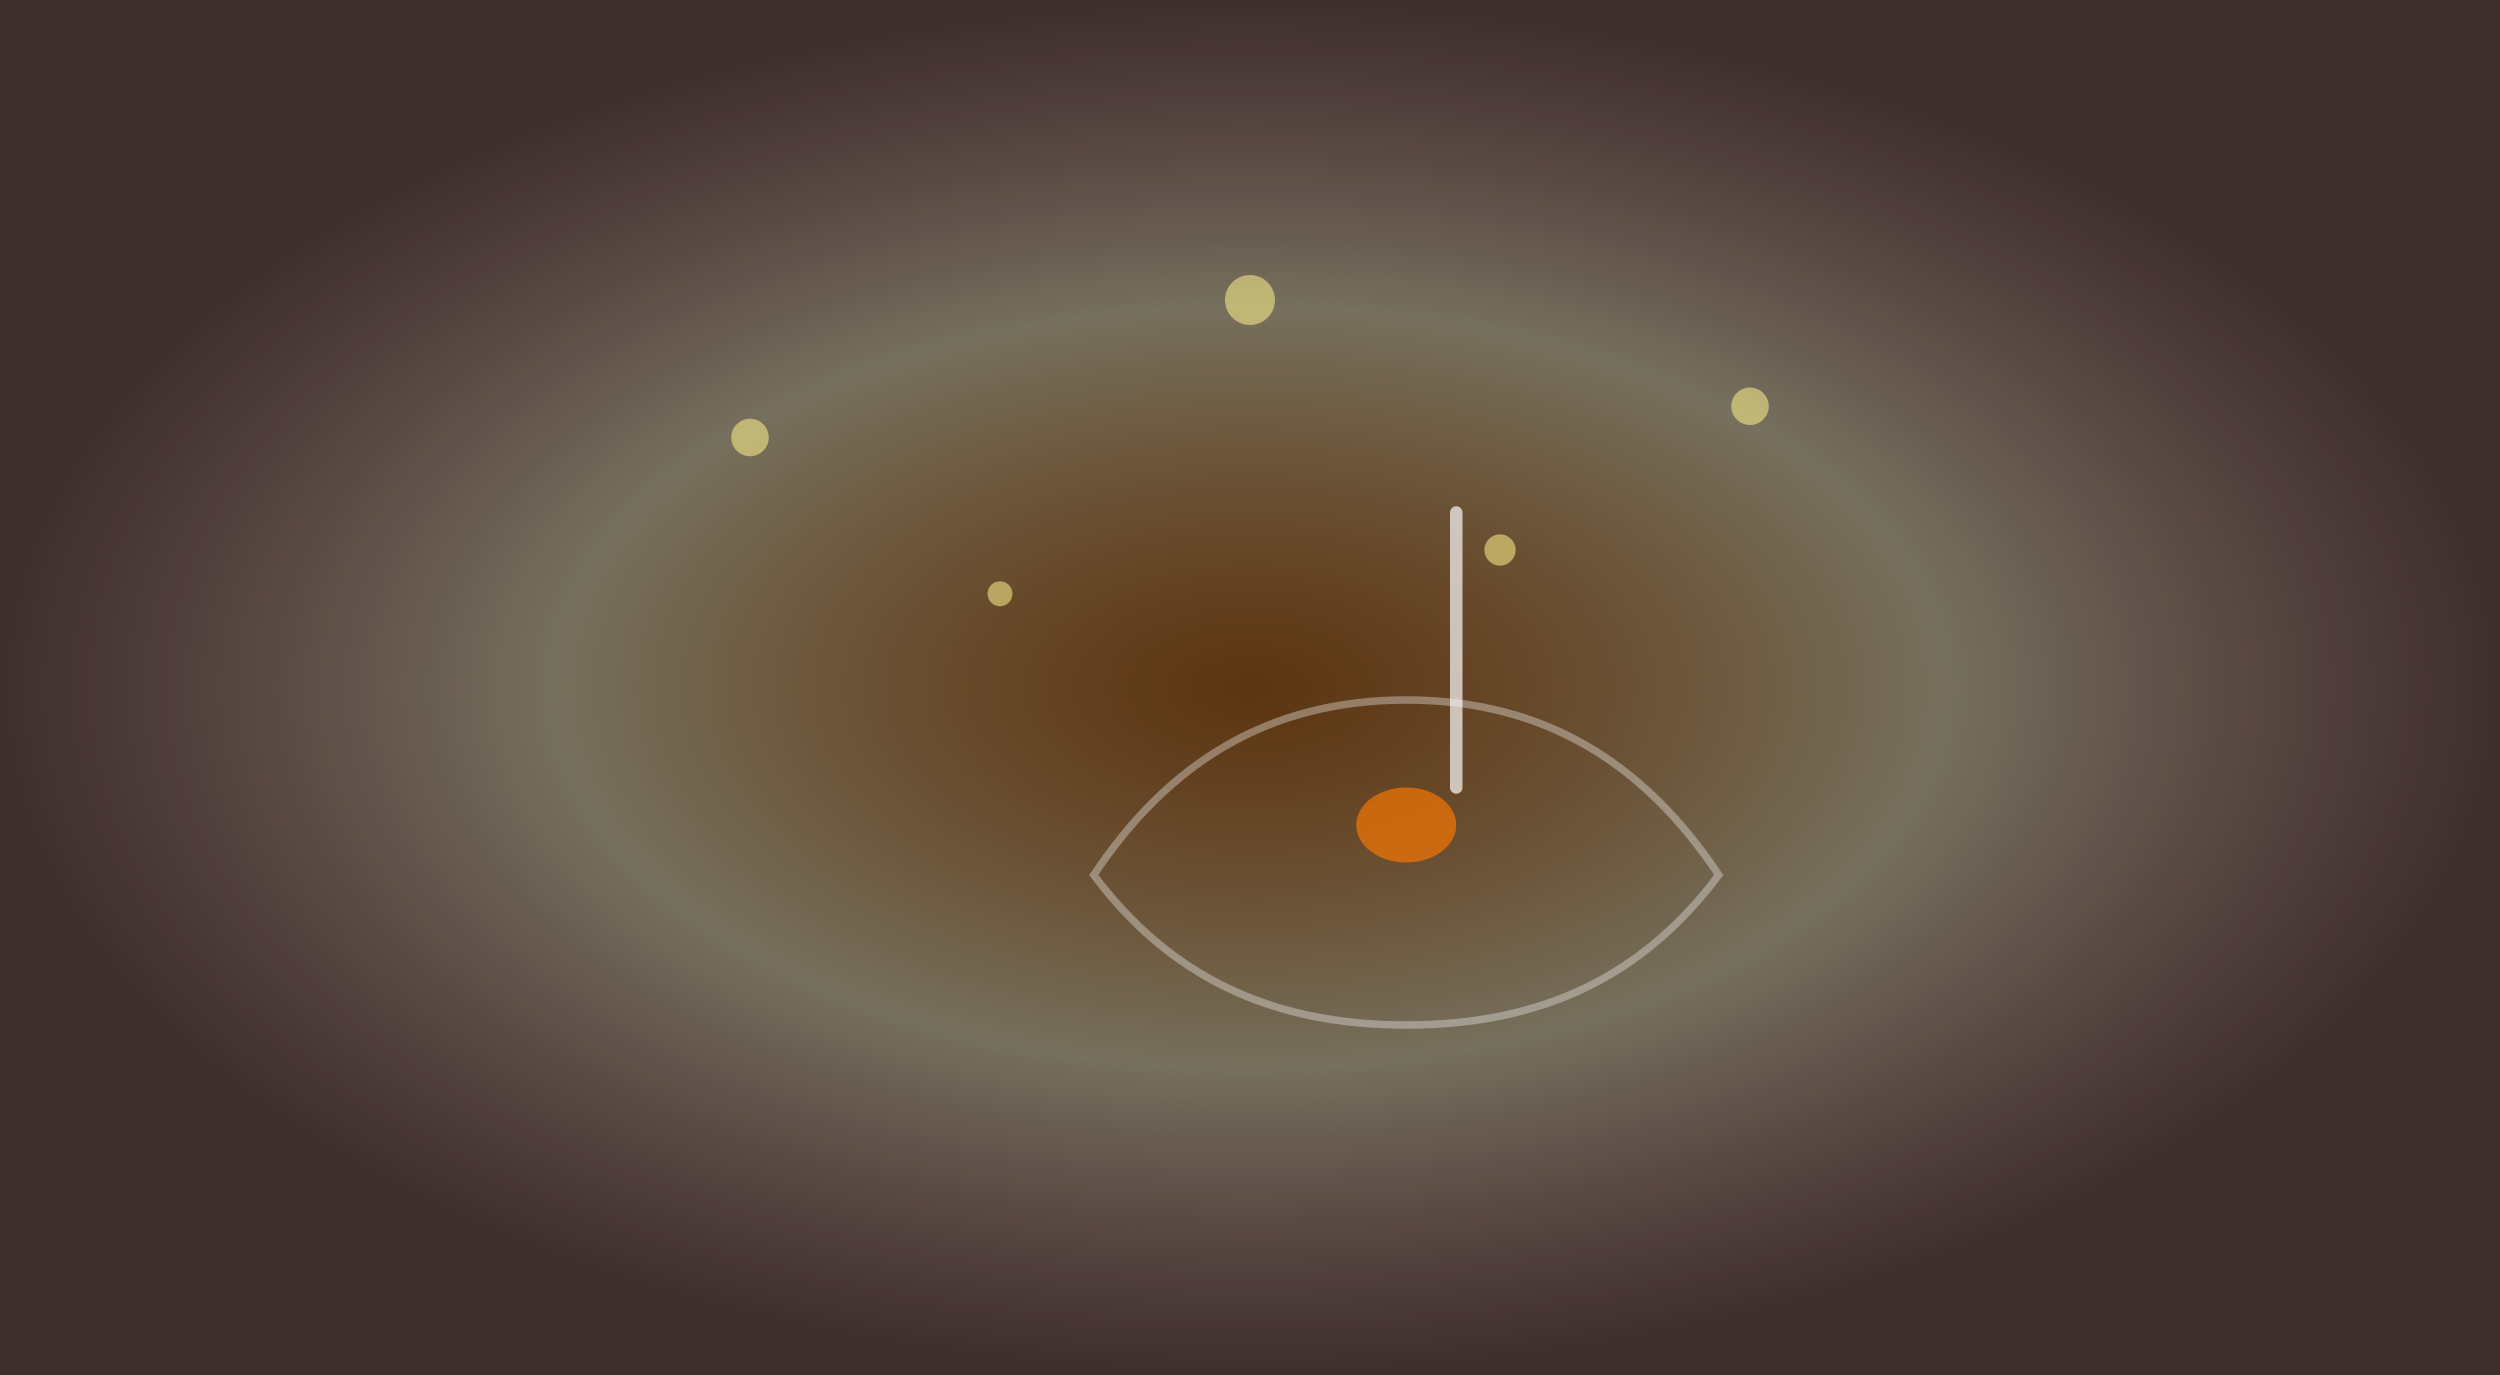
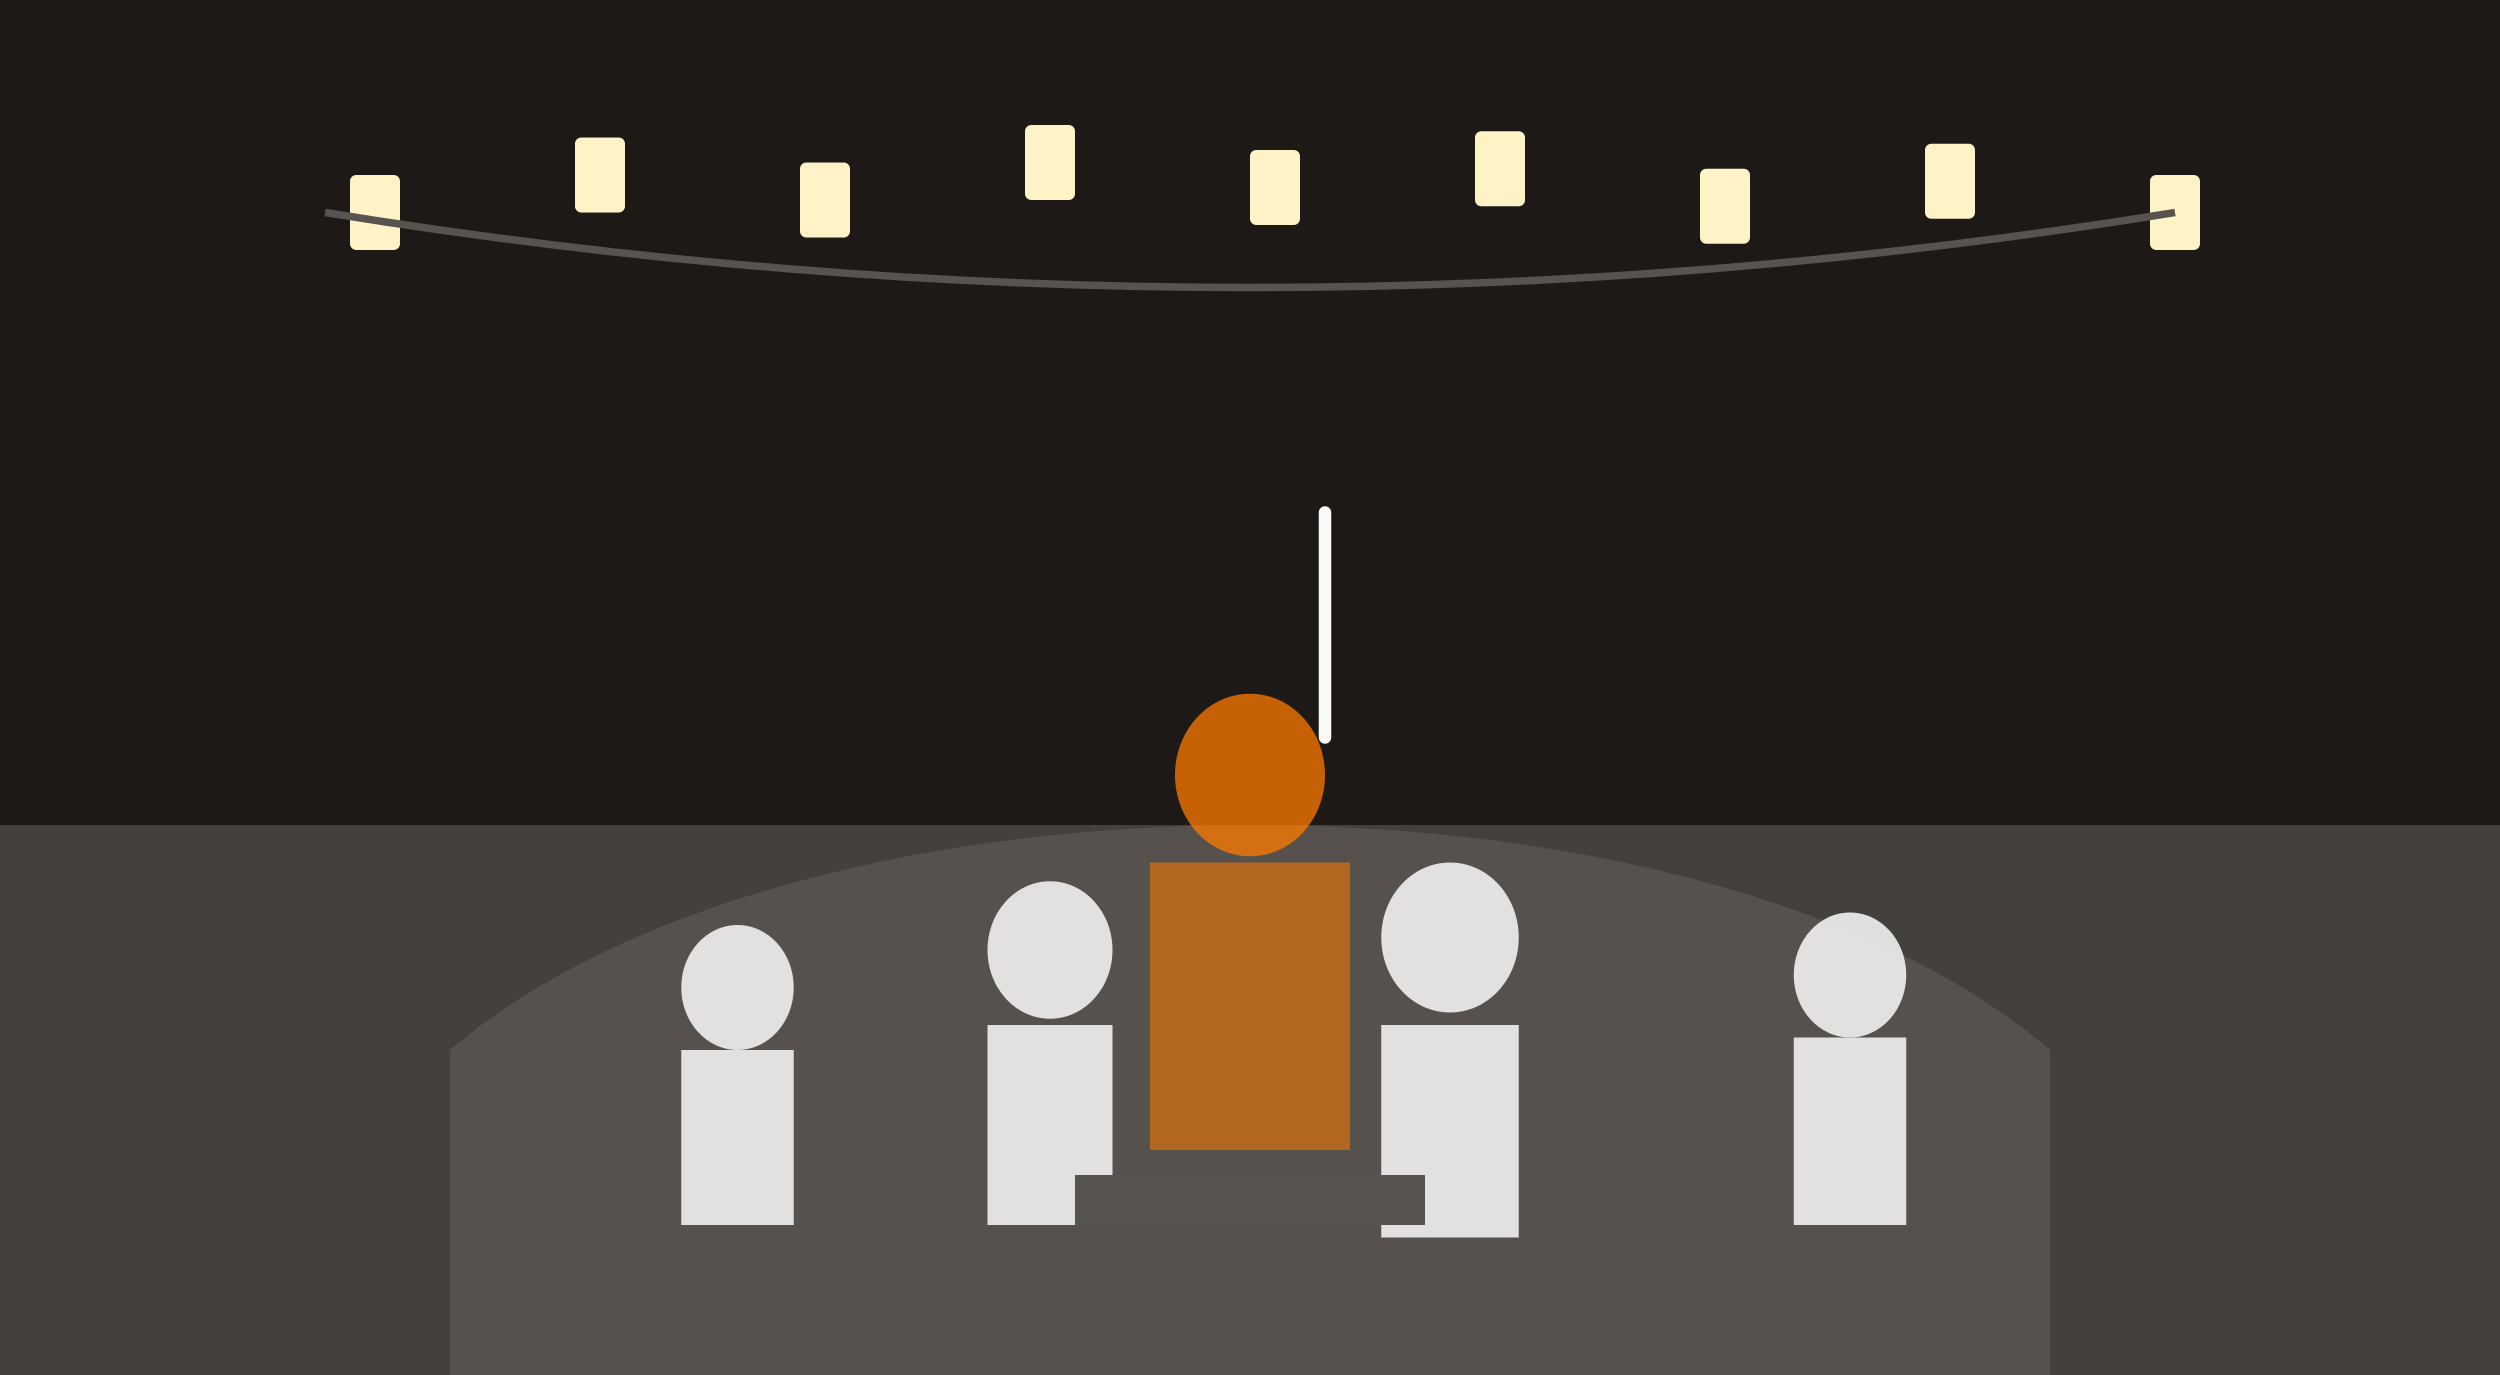
<svg xmlns="http://www.w3.org/2000/svg" viewBox="0 0 400 220" fill="none">
-   <defs>
-     <radialGradient id="glow" cx="0" cy="0" r="1" gradientTransform="matrix(0 110 -200 0 200 110)" gradientUnits="userSpaceOnUse">
-       <stop stop-color="#ff7a00" stop-opacity="0.28" />
-       <stop offset="0.55" stop-color="#fef3c7" stop-opacity="0.4" />
-       <stop offset="1" stop-color="#fda4af" stop-opacity="0.15" />
-     </radialGradient>
-   </defs>
-   <rect width="400" height="220" fill="#1c1917" />
-   <rect width="400" height="220" fill="url(#glow)" />
-   <g opacity="0.55">
-     <circle cx="120" cy="70" r="3" fill="#fef08a" />
-     <circle cx="200" cy="48" r="4" fill="#fef08a" />
-     <circle cx="280" cy="65" r="3" fill="#fef08a" />
-     <circle cx="160" cy="95" r="2" fill="#fef08a" />
-     <circle cx="240" cy="88" r="2.5" fill="#fef08a" />
+   <rect width="400" height="220" fill="#292524" />
+   <rect x="0" y="0" width="400" height="132" fill="#1c1917" />
+   <rect y="132" width="400" height="88" fill="#44403c" />
+   <g fill="#fef3c7">
+     <rect x="56" y="28" width="8" height="12" rx="1" />
+     <rect x="92" y="22" width="8" height="12" rx="1" />
+     <rect x="128" y="26" width="8" height="12" rx="1" />
+     <rect x="164" y="20" width="8" height="12" rx="1" />
+     <rect x="200" y="24" width="8" height="12" rx="1" />
+     <rect x="236" y="21" width="8" height="12" rx="1" />
+     <rect x="272" y="27" width="8" height="12" rx="1" />
+     <rect x="308" y="23" width="8" height="12" rx="1" />
+     <rect x="344" y="28" width="8" height="12" rx="1" />
  </g>
-   <path d="M175 140c12-18 28-28 50-28s38 10 50 28c-12 16-28 24-50 24s-38-8-50-24z" stroke="#fafaf9" stroke-opacity="0.35" stroke-width="1.2" />
-   <ellipse cx="225" cy="132" rx="8" ry="6" fill="#ff7a00" fill-opacity="0.65" />
-   <path d="M233 126v-44" stroke="#fafaf9" stroke-opacity="0.7" stroke-width="2" stroke-linecap="round" />
+   <path stroke="#57534e" stroke-width="1.2" fill="none" d="M52 34 Q200 58 348 34" />
+   <path fill="#78716c" fill-opacity="0.35" d="M72 168c56-48 200-48 256 0v52H72z" />
+   <g fill="#fafaf9" fill-opacity="0.85">
+     <ellipse cx="118" cy="158" rx="9" ry="10" />
+     <path d="M109 168h18v28h-18z" />
+     <ellipse cx="168" cy="152" rx="10" ry="11" />
+     <path d="M158 164h20v32h-20z" />
+     <ellipse cx="232" cy="150" rx="11" ry="12" />
+     <path d="M221 164h22v34h-22z" />
+     <ellipse cx="296" cy="156" rx="9" ry="10" />
+     <path d="M287 166h18v30h-18z" />
+   </g>
+   <ellipse cx="200" cy="124" rx="12" ry="13" fill="#ff7a00" fill-opacity="0.75" />
+   <path fill="#ff7a00" fill-opacity="0.55" d="M184 138h32v46h-32z" />
+   <path stroke="#fafaf9" stroke-width="2" stroke-linecap="round" d="M212 118v-36" />
+   <path fill="#57534e" d="M172 188h56v8h-56z" />
</svg>
